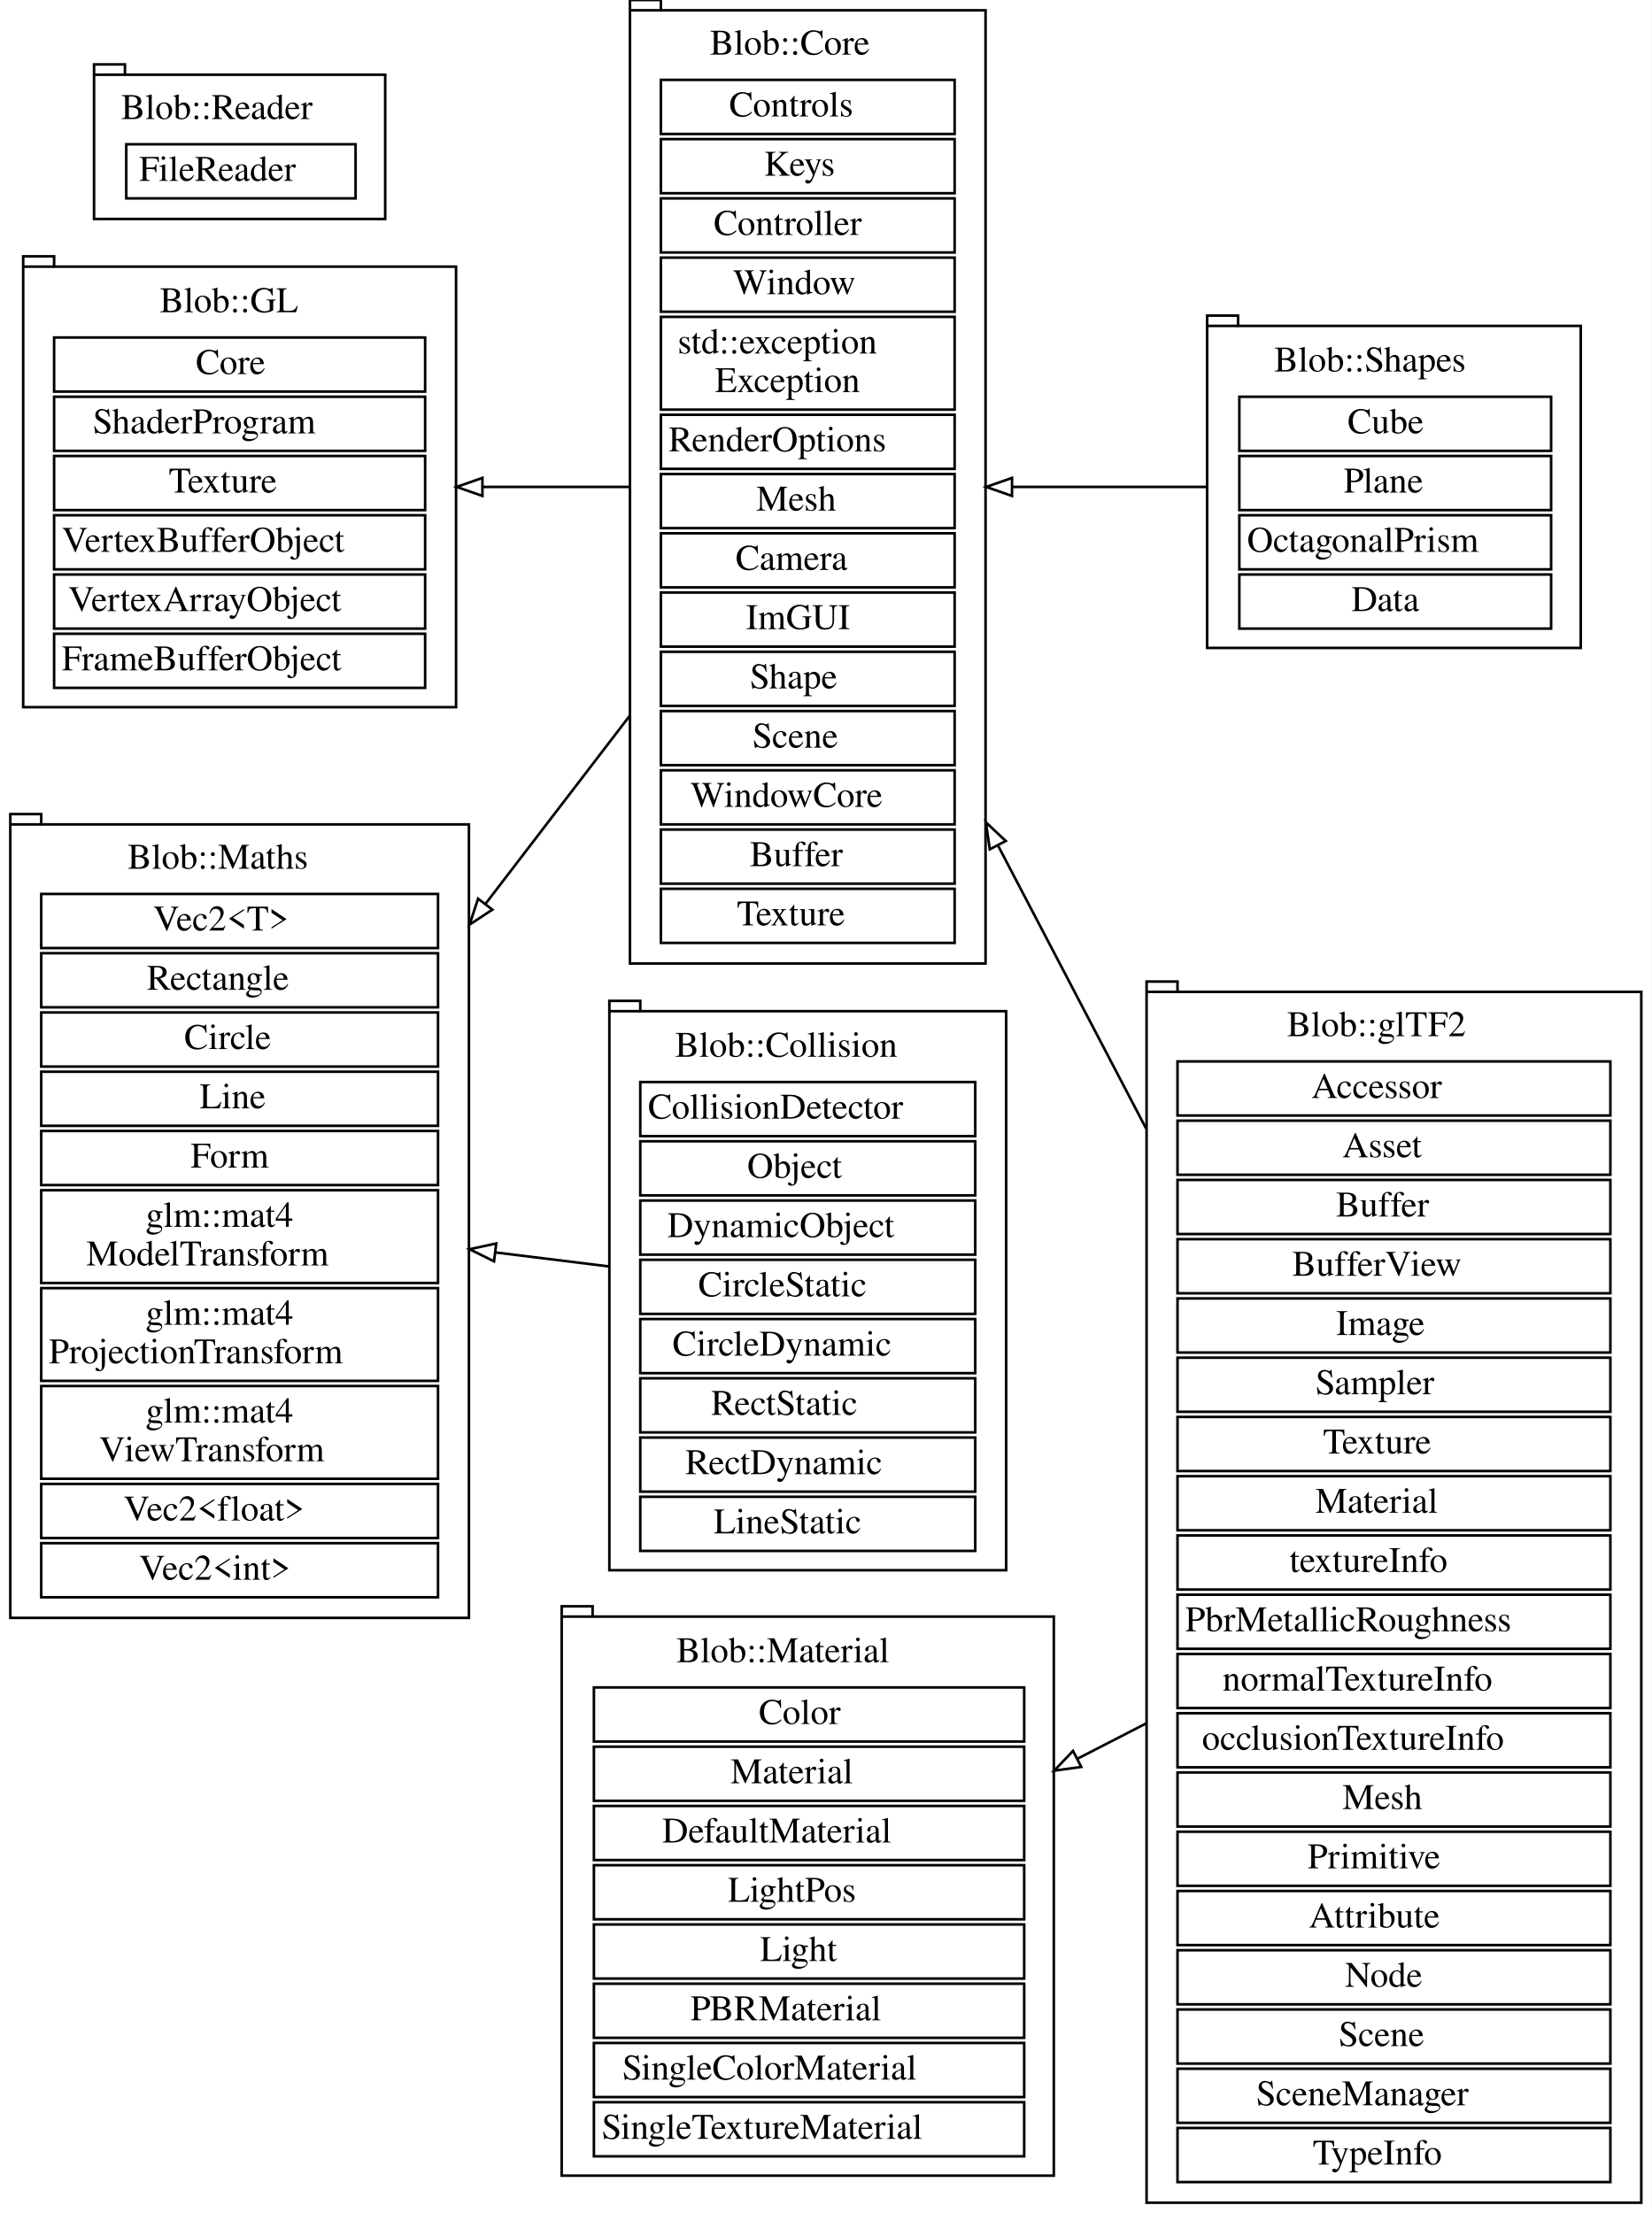
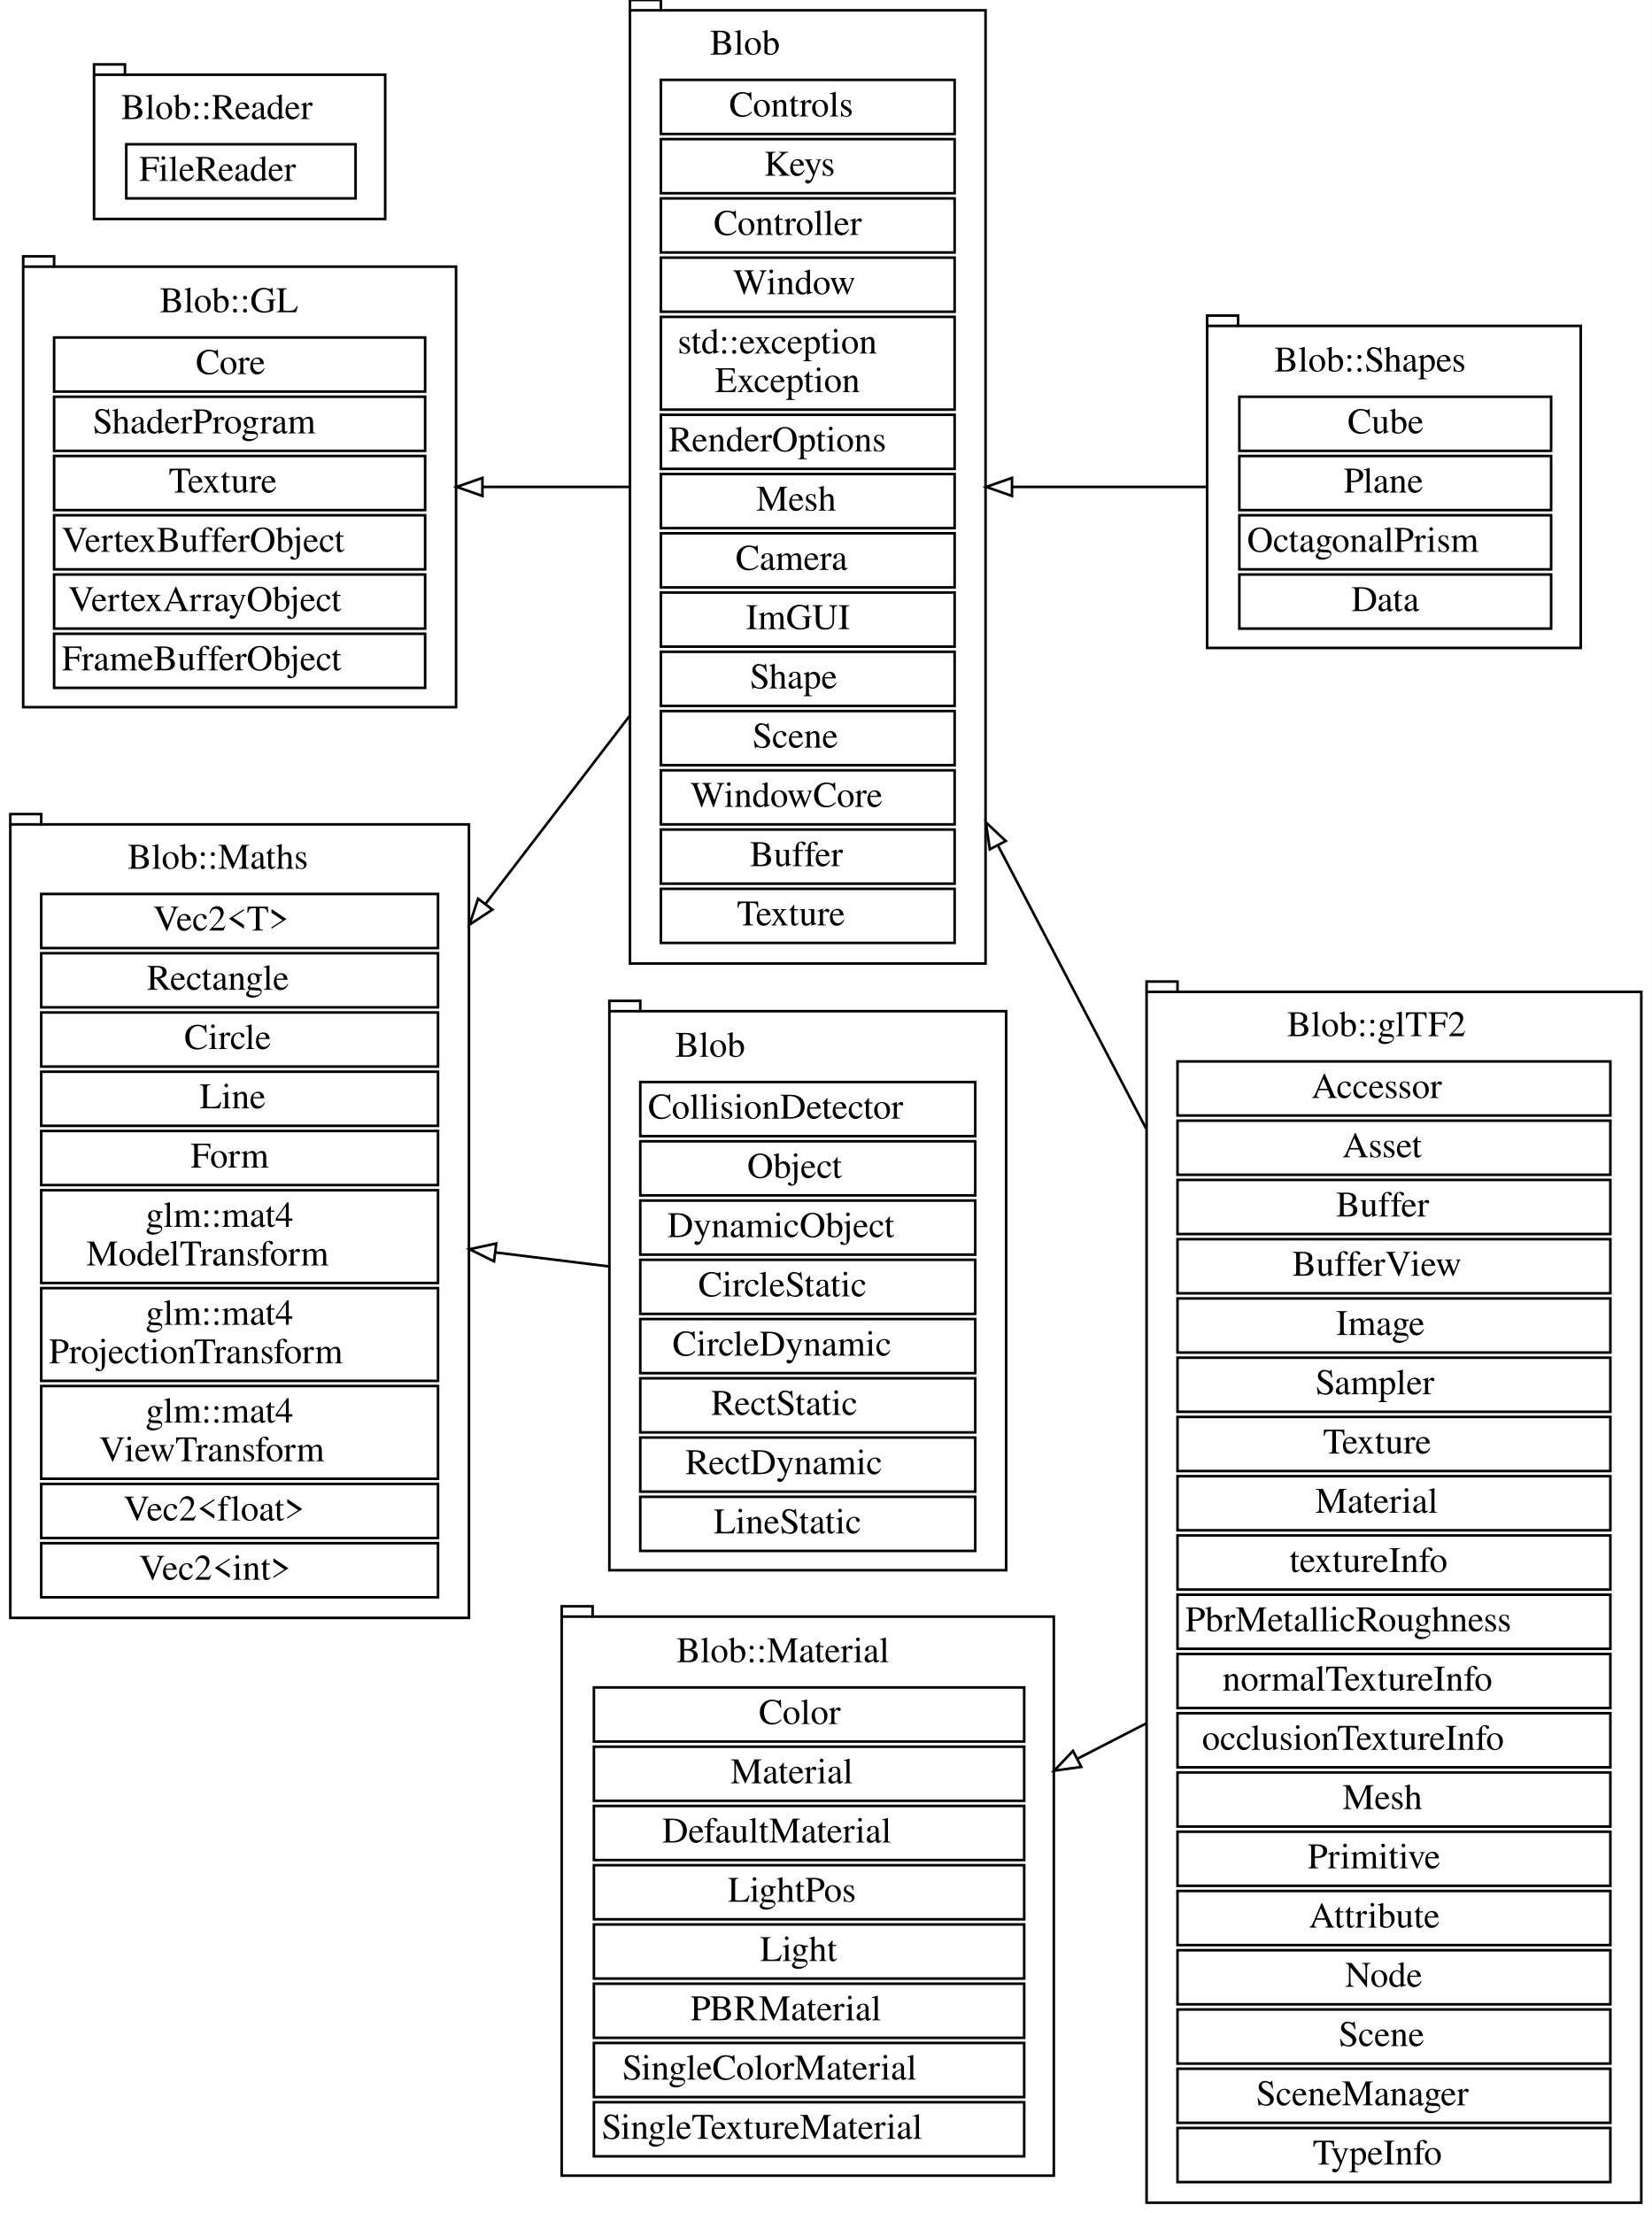
<svg xmlns="http://www.w3.org/2000/svg" width="641pt" height="859pt" viewBox="0.00 0.00 641.00 859.00">
  <g id="graph0" class="graph" transform="scale(1 1) rotate(0) translate(4 855)">
    <polygon fill="white" stroke="transparent" points="-4,4 -4,-855 637,-855 637,4 -4,4" />
    <g id="node1" class="node">
      <polygon fill="none" stroke="black" points="178,-535 12,-535 12,-539 0,-539 0,-227 178,-227 178,-535" />
      <polyline fill="none" stroke="black" points="0,-535 12,-535 " />
      <text text-anchor="start" x="45.5" y="-517.8" font-family="Times,serif" font-size="14.00">Blob::Maths</text>
      <polygon fill="none" stroke="black" points="12,-487 12,-508 166,-508 166,-487 12,-487" />
      <text text-anchor="start" x="55.5" y="-493.8" font-family="Times,serif" font-size="14.00">Vec2&lt;T&gt;</text>
      <polygon fill="none" stroke="black" points="12,-464 12,-485 166,-485 166,-464 12,-464" />
      <text text-anchor="start" x="53" y="-470.8" font-family="Times,serif" font-size="14.00">Rectangle</text>
      <polygon fill="none" stroke="black" points="12,-441 12,-462 166,-462 166,-441 12,-441" />
      <text text-anchor="start" x="67.5" y="-447.8" font-family="Times,serif" font-size="14.00">Circle</text>
      <polygon fill="none" stroke="black" points="12,-418 12,-439 166,-439 166,-418 12,-418" />
      <text text-anchor="start" x="73.5" y="-424.8" font-family="Times,serif" font-size="14.00">Line</text>
      <polygon fill="none" stroke="black" points="12,-395 12,-416 166,-416 166,-395 12,-395" />
      <text text-anchor="start" x="70" y="-401.8" font-family="Times,serif" font-size="14.00">Form</text>
      <polygon fill="none" stroke="black" points="12,-357 12,-393 166,-393 166,-357 12,-357" />
      <text text-anchor="start" x="52.5" y="-378.8" font-family="Times,serif" font-size="14.00">glm::mat4</text>
      <text text-anchor="start" x="29.5" y="-363.8" font-family="Times,serif" font-size="14.00">ModelTransform</text>
      <polygon fill="none" stroke="black" points="12,-319 12,-355 166,-355 166,-319 12,-319" />
      <text text-anchor="start" x="52.5" y="-340.8" font-family="Times,serif" font-size="14.00">glm::mat4</text>
      <text text-anchor="start" x="15" y="-325.8" font-family="Times,serif" font-size="14.00">ProjectionTransform</text>
      <polygon fill="none" stroke="black" points="12,-281 12,-317 166,-317 166,-281 12,-281" />
      <text text-anchor="start" x="52.5" y="-302.8" font-family="Times,serif" font-size="14.00">glm::mat4</text>
      <text text-anchor="start" x="34.5" y="-287.8" font-family="Times,serif" font-size="14.00">ViewTransform</text>
      <polygon fill="none" stroke="black" points="12,-258 12,-279 166,-279 166,-258 12,-258" />
      <text text-anchor="start" x="44" y="-264.8" font-family="Times,serif" font-size="14.00">Vec2&lt;float&gt;</text>
      <polygon fill="none" stroke="black" points="12,-235 12,-256 166,-256 166,-235 12,-235" />
      <text text-anchor="start" x="50" y="-241.8" font-family="Times,serif" font-size="14.00">Vec2&lt;int&gt;</text>
    </g>
    <g id="node2" class="node">
      <polygon fill="none" stroke="black" points="378.5,-851 252.5,-851 252.5,-855 240.5,-855 240.5,-481 378.5,-481 378.5,-851" />
      <polyline fill="none" stroke="black" points="240.5,-851 252.5,-851 " />
-       <text text-anchor="start" x="271.5" y="-833.8" font-family="Times,serif" font-size="14.00">Blob::Core</text>
+       <text text-anchor="start" x="271.5" y="-833.8" font-family="Times,serif" font-size="14.00">Blob</text>
      <polygon fill="none" stroke="black" points="252.5,-803 252.5,-824 366.5,-824 366.5,-803 252.5,-803" />
      <text text-anchor="start" x="279" y="-809.8" font-family="Times,serif" font-size="14.00">Controls</text>
      <polygon fill="none" stroke="black" points="252.5,-780 252.5,-801 366.5,-801 366.5,-780 252.5,-780" />
      <text text-anchor="start" x="292.5" y="-786.8" font-family="Times,serif" font-size="14.00">Keys</text>
      <polygon fill="none" stroke="black" points="252.5,-757 252.5,-778 366.5,-778 366.5,-757 252.5,-757" />
      <text text-anchor="start" x="273" y="-763.8" font-family="Times,serif" font-size="14.00">Controller</text>
      <polygon fill="none" stroke="black" points="252.5,-734 252.5,-755 366.5,-755 366.5,-734 252.5,-734" />
      <text text-anchor="start" x="280.5" y="-740.8" font-family="Times,serif" font-size="14.00">Window</text>
      <polygon fill="none" stroke="black" points="252.5,-696 252.5,-732 366.5,-732 366.5,-696 252.5,-696" />
      <text text-anchor="start" x="259" y="-717.8" font-family="Times,serif" font-size="14.00">std::exception</text>
      <text text-anchor="start" x="273.5" y="-702.8" font-family="Times,serif" font-size="14.00">Exception</text>
      <polygon fill="none" stroke="black" points="252.5,-673 252.5,-694 366.5,-694 366.5,-673 252.5,-673" />
      <text text-anchor="start" x="255.5" y="-679.8" font-family="Times,serif" font-size="14.00">RenderOptions</text>
      <polygon fill="none" stroke="black" points="252.5,-650 252.5,-671 366.5,-671 366.5,-650 252.5,-650" />
      <text text-anchor="start" x="289.5" y="-656.8" font-family="Times,serif" font-size="14.00">Mesh</text>
      <polygon fill="none" stroke="black" points="252.5,-627 252.5,-648 366.5,-648 366.5,-627 252.5,-627" />
      <text text-anchor="start" x="281.5" y="-633.8" font-family="Times,serif" font-size="14.00">Camera</text>
      <polygon fill="none" stroke="black" points="252.5,-604 252.5,-625 366.5,-625 366.5,-604 252.5,-604" />
      <text text-anchor="start" x="285.5" y="-610.8" font-family="Times,serif" font-size="14.00">ImGUI</text>
      <polygon fill="none" stroke="black" points="252.5,-581 252.5,-602 366.5,-602 366.5,-581 252.5,-581" />
      <text text-anchor="start" x="287" y="-587.8" font-family="Times,serif" font-size="14.00">Shape</text>
      <polygon fill="none" stroke="black" points="252.5,-558 252.5,-579 366.5,-579 366.5,-558 252.5,-558" />
      <text text-anchor="start" x="288" y="-564.8" font-family="Times,serif" font-size="14.00">Scene</text>
      <polygon fill="none" stroke="black" points="252.5,-535 252.5,-556 366.5,-556 366.5,-535 252.5,-535" />
      <text text-anchor="start" x="264" y="-541.8" font-family="Times,serif" font-size="14.00">WindowCore</text>
      <polygon fill="none" stroke="black" points="252.5,-512 252.5,-533 366.5,-533 366.5,-512 252.5,-512" />
      <text text-anchor="start" x="287" y="-518.8" font-family="Times,serif" font-size="14.00">Buffer</text>
      <polygon fill="none" stroke="black" points="252.5,-489 252.5,-510 366.5,-510 366.5,-489 252.5,-489" />
      <text text-anchor="start" x="282" y="-495.8" font-family="Times,serif" font-size="14.00">Texture</text>
    </g>
    <g id="edge1" class="edge">
      <path fill="none" stroke="black" d="M184.34,-504.05C203.2,-528.66 222.67,-554.04 240.43,-577.21" />
      <polygon fill="none" stroke="black" points="187.1,-501.91 178.24,-496.1 181.55,-506.16 187.1,-501.91" />
    </g>
    <g id="node3" class="node">
      <polygon fill="none" stroke="black" points="386.5,-462.5 244.5,-462.5 244.5,-466.5 232.5,-466.5 232.5,-245.5 386.5,-245.5 386.5,-462.5" />
      <polyline fill="none" stroke="black" points="232.5,-462.5 244.5,-462.5 " />
-       <text text-anchor="start" x="258" y="-444.8" font-family="Times,serif" font-size="14.00">Blob::Collision</text>
+       <text text-anchor="start" x="258" y="-444.8" font-family="Times,serif" font-size="14.00">Blob</text>
      <polygon fill="none" stroke="black" points="244.5,-414 244.5,-435 374.5,-435 374.5,-414 244.5,-414" />
      <text text-anchor="start" x="247.5" y="-420.8" font-family="Times,serif" font-size="14.00">CollisionDetector</text>
      <polygon fill="none" stroke="black" points="244.5,-391 244.5,-412 374.5,-412 374.5,-391 244.5,-391" />
      <text text-anchor="start" x="286" y="-397.8" font-family="Times,serif" font-size="14.00">Object</text>
      <polygon fill="none" stroke="black" points="244.5,-368 244.5,-389 374.5,-389 374.5,-368 244.5,-368" />
      <text text-anchor="start" x="255" y="-374.8" font-family="Times,serif" font-size="14.00">DynamicObject</text>
      <polygon fill="none" stroke="black" points="244.5,-345 244.5,-366 374.5,-366 374.5,-345 244.5,-345" />
      <text text-anchor="start" x="267" y="-351.8" font-family="Times,serif" font-size="14.00">CircleStatic</text>
      <polygon fill="none" stroke="black" points="244.5,-322 244.5,-343 374.5,-343 374.5,-322 244.5,-322" />
      <text text-anchor="start" x="257" y="-328.8" font-family="Times,serif" font-size="14.00">CircleDynamic</text>
      <polygon fill="none" stroke="black" points="244.5,-299 244.5,-320 374.5,-320 374.5,-299 244.5,-299" />
      <text text-anchor="start" x="272" y="-305.8" font-family="Times,serif" font-size="14.00">RectStatic</text>
      <polygon fill="none" stroke="black" points="244.5,-276 244.5,-297 374.5,-297 374.5,-276 244.5,-276" />
      <text text-anchor="start" x="262" y="-282.8" font-family="Times,serif" font-size="14.00">RectDynamic</text>
      <polygon fill="none" stroke="black" points="244.5,-253 244.5,-274 374.5,-274 374.5,-253 244.5,-253" />
      <text text-anchor="start" x="273" y="-259.8" font-family="Times,serif" font-size="14.00">LineStatic</text>
    </g>
    <g id="edge2" class="edge">
      <path fill="none" stroke="black" d="M188.37,-368.84C203.08,-367.03 218.06,-365.18 232.22,-363.43" />
      <polygon fill="none" stroke="black" points="187.74,-365.4 178.24,-370.1 188.6,-372.34 187.74,-365.4" />
    </g>
    <g id="node4" class="node">
      <polygon fill="none" stroke="black" points="609.5,-728.5 476.5,-728.5 476.5,-732.5 464.5,-732.5 464.5,-603.5 609.5,-603.5 609.5,-728.5" />
      <polyline fill="none" stroke="black" points="464.5,-728.5 476.5,-728.5 " />
      <text text-anchor="start" x="490.5" y="-710.8" font-family="Times,serif" font-size="14.00">Blob::Shapes</text>
      <polygon fill="none" stroke="black" points="477,-680 477,-701 598,-701 598,-680 477,-680" />
      <text text-anchor="start" x="519" y="-686.8" font-family="Times,serif" font-size="14.00">Cube</text>
      <polygon fill="none" stroke="black" points="477,-657 477,-678 598,-678 598,-657 477,-657" />
      <text text-anchor="start" x="517.5" y="-663.8" font-family="Times,serif" font-size="14.00">Plane</text>
      <polygon fill="none" stroke="black" points="477,-634 477,-655 598,-655 598,-634 477,-634" />
      <text text-anchor="start" x="480" y="-640.8" font-family="Times,serif" font-size="14.00">OctagonalPrism</text>
      <polygon fill="none" stroke="black" points="477,-611 477,-632 598,-632 598,-611 477,-611" />
      <text text-anchor="start" x="520.5" y="-617.8" font-family="Times,serif" font-size="14.00">Data</text>
    </g>
    <g id="edge3" class="edge">
      <path fill="none" stroke="black" d="M388.78,-666C413.36,-666 440.35,-666 464.44,-666" />
      <polygon fill="none" stroke="black" points="388.77,-662.5 378.77,-666 388.77,-669.5 388.77,-662.5" />
    </g>
    <g id="node5" class="node">
      <polygon fill="none" stroke="black" points="633,-470 453,-470 453,-474 441,-474 441,0 633,0 633,-470" />
      <polyline fill="none" stroke="black" points="441,-470 453,-470 " />
      <text text-anchor="start" x="495.5" y="-452.8" font-family="Times,serif" font-size="14.00">Blob::glTF2</text>
      <polygon fill="none" stroke="black" points="453,-422 453,-443 621,-443 621,-422 453,-422" />
      <text text-anchor="start" x="505" y="-428.8" font-family="Times,serif" font-size="14.00">Accessor</text>
      <polygon fill="none" stroke="black" points="453,-399 453,-420 621,-420 621,-399 453,-399" />
      <text text-anchor="start" x="517" y="-405.8" font-family="Times,serif" font-size="14.00">Asset</text>
      <polygon fill="none" stroke="black" points="453,-376 453,-397 621,-397 621,-376 453,-376" />
      <text text-anchor="start" x="514.5" y="-382.8" font-family="Times,serif" font-size="14.00">Buffer</text>
      <polygon fill="none" stroke="black" points="453,-353 453,-374 621,-374 621,-353 453,-353" />
      <text text-anchor="start" x="497.5" y="-359.8" font-family="Times,serif" font-size="14.00">BufferView</text>
      <polygon fill="none" stroke="black" points="453,-330 453,-351 621,-351 621,-330 453,-330" />
      <text text-anchor="start" x="514.5" y="-336.8" font-family="Times,serif" font-size="14.00">Image</text>
      <polygon fill="none" stroke="black" points="453,-307 453,-328 621,-328 621,-307 453,-307" />
      <text text-anchor="start" x="506.5" y="-313.8" font-family="Times,serif" font-size="14.00">Sampler</text>
      <polygon fill="none" stroke="black" points="453,-284 453,-305 621,-305 621,-284 453,-284" />
      <text text-anchor="start" x="509.5" y="-290.8" font-family="Times,serif" font-size="14.00">Texture</text>
      <polygon fill="none" stroke="black" points="453,-261 453,-282 621,-282 621,-261 453,-261" />
      <text text-anchor="start" x="506.5" y="-267.8" font-family="Times,serif" font-size="14.00">Material</text>
      <polygon fill="none" stroke="black" points="453,-238 453,-259 621,-259 621,-238 453,-238" />
      <text text-anchor="start" x="496.5" y="-244.8" font-family="Times,serif" font-size="14.00">textureInfo</text>
      <polygon fill="none" stroke="black" points="453,-215 453,-236 621,-236 621,-215 453,-215" />
      <text text-anchor="start" x="456" y="-221.8" font-family="Times,serif" font-size="14.00">PbrMetallicRoughness</text>
      <polygon fill="none" stroke="black" points="453,-192 453,-213 621,-213 621,-192 453,-192" />
      <text text-anchor="start" x="470.5" y="-198.8" font-family="Times,serif" font-size="14.00">normalTextureInfo</text>
      <polygon fill="none" stroke="black" points="453,-169 453,-190 621,-190 621,-169 453,-169" />
      <text text-anchor="start" x="462.5" y="-175.8" font-family="Times,serif" font-size="14.00">occlusionTextureInfo</text>
      <polygon fill="none" stroke="black" points="453,-146 453,-167 621,-167 621,-146 453,-146" />
      <text text-anchor="start" x="517" y="-152.8" font-family="Times,serif" font-size="14.00">Mesh</text>
      <polygon fill="none" stroke="black" points="453,-123 453,-144 621,-144 621,-123 453,-123" />
      <text text-anchor="start" x="503.5" y="-129.8" font-family="Times,serif" font-size="14.00">Primitive</text>
      <polygon fill="none" stroke="black" points="453,-100 453,-121 621,-121 621,-100 453,-100" />
      <text text-anchor="start" x="504" y="-106.8" font-family="Times,serif" font-size="14.00">Attribute</text>
      <polygon fill="none" stroke="black" points="453,-77 453,-98 621,-98 621,-77 453,-77" />
      <text text-anchor="start" x="518" y="-83.8" font-family="Times,serif" font-size="14.00">Node</text>
      <polygon fill="none" stroke="black" points="453,-54 453,-75 621,-75 621,-54 453,-54" />
      <text text-anchor="start" x="515.5" y="-60.8" font-family="Times,serif" font-size="14.00">Scene</text>
      <polygon fill="none" stroke="black" points="453,-31 453,-52 621,-52 621,-31 453,-31" />
      <text text-anchor="start" x="483.5" y="-37.8" font-family="Times,serif" font-size="14.00">SceneManager</text>
      <polygon fill="none" stroke="black" points="453,-8 453,-29 621,-29 621,-8 453,-8" />
      <text text-anchor="start" x="505.5" y="-14.8" font-family="Times,serif" font-size="14.00">TypeInfo</text>
    </g>
    <g id="edge4" class="edge">
      <path fill="none" stroke="black" d="M383.48,-526.52C401.75,-491.59 421.63,-453.6 440.81,-416.94" />
      <polygon fill="none" stroke="black" points="380.15,-525.33 378.62,-535.81 386.35,-528.57 380.15,-525.33" />
    </g>
    <g id="node6" class="node">
      <polygon fill="none" stroke="black" points="173,-751.5 17,-751.5 17,-755.5 5,-755.5 5,-580.5 173,-580.5 173,-751.5" />
      <polyline fill="none" stroke="black" points="5,-751.5 17,-751.5 " />
      <text text-anchor="start" x="58" y="-733.8" font-family="Times,serif" font-size="14.00">Blob::GL</text>
      <polygon fill="none" stroke="black" points="17,-703 17,-724 161,-724 161,-703 17,-703" />
      <text text-anchor="start" x="72" y="-709.8" font-family="Times,serif" font-size="14.00">Core</text>
      <polygon fill="none" stroke="black" points="17,-680 17,-701 161,-701 161,-680 17,-680" />
      <text text-anchor="start" x="32" y="-686.8" font-family="Times,serif" font-size="14.00">ShaderProgram</text>
      <polygon fill="none" stroke="black" points="17,-657 17,-678 161,-678 161,-657 17,-657" />
      <text text-anchor="start" x="61.5" y="-663.8" font-family="Times,serif" font-size="14.00">Texture</text>
      <polygon fill="none" stroke="black" points="17,-634 17,-655 161,-655 161,-634 17,-634" />
      <text text-anchor="start" x="20" y="-640.8" font-family="Times,serif" font-size="14.00">VertexBufferObject</text>
      <polygon fill="none" stroke="black" points="17,-611 17,-632 161,-632 161,-611 17,-611" />
      <text text-anchor="start" x="22.5" y="-617.8" font-family="Times,serif" font-size="14.00">VertexArrayObject</text>
      <polygon fill="none" stroke="black" points="17,-588 17,-609 161,-609 161,-588 17,-588" />
      <text text-anchor="start" x="20" y="-594.8" font-family="Times,serif" font-size="14.00">FrameBufferObject</text>
    </g>
    <g id="edge5" class="edge">
      <path fill="none" stroke="black" d="M183.46,-666C202.59,-666 222.37,-666 240.4,-666" />
      <polygon fill="none" stroke="black" points="183.23,-662.5 173.23,-666 183.23,-669.5 183.23,-662.5" />
    </g>
    <g id="node7" class="node">
      <polygon fill="none" stroke="black" points="405,-227.5 226,-227.5 226,-231.5 214,-231.5 214,-10.5 405,-10.5 405,-227.5" />
      <polyline fill="none" stroke="black" points="214,-227.5 226,-227.5 " />
      <text text-anchor="start" x="258.5" y="-209.8" font-family="Times,serif" font-size="14.00">Blob::Material</text>
      <polygon fill="none" stroke="black" points="226.5,-179 226.5,-200 393.5,-200 393.5,-179 226.5,-179" />
      <text text-anchor="start" x="290.5" y="-185.8" font-family="Times,serif" font-size="14.00">Color</text>
      <polygon fill="none" stroke="black" points="226.5,-156 226.5,-177 393.5,-177 393.5,-156 226.5,-156" />
      <text text-anchor="start" x="279.5" y="-162.8" font-family="Times,serif" font-size="14.00">Material</text>
      <polygon fill="none" stroke="black" points="226.5,-133 226.5,-154 393.5,-154 393.5,-133 226.5,-133" />
      <text text-anchor="start" x="253" y="-139.8" font-family="Times,serif" font-size="14.00">DefaultMaterial</text>
      <polygon fill="none" stroke="black" points="226.5,-110 226.5,-131 393.5,-131 393.5,-110 226.5,-110" />
      <text text-anchor="start" x="278.5" y="-116.8" font-family="Times,serif" font-size="14.00">LightPos</text>
      <polygon fill="none" stroke="black" points="226.5,-87 226.5,-108 393.5,-108 393.5,-87 226.5,-87" />
      <text text-anchor="start" x="291" y="-93.8" font-family="Times,serif" font-size="14.00">Light</text>
      <polygon fill="none" stroke="black" points="226.5,-64 226.5,-85 393.5,-85 393.5,-64 226.5,-64" />
      <text text-anchor="start" x="264" y="-70.8" font-family="Times,serif" font-size="14.00">PBRMaterial</text>
      <polygon fill="none" stroke="black" points="226.5,-41 226.5,-62 393.5,-62 393.5,-41 226.5,-41" />
      <text text-anchor="start" x="237.5" y="-47.8" font-family="Times,serif" font-size="14.00">SingleColorMaterial</text>
      <polygon fill="none" stroke="black" points="226.5,-18 226.5,-39 393.5,-39 393.5,-18 226.5,-18" />
      <text text-anchor="start" x="229.5" y="-24.8" font-family="Times,serif" font-size="14.00">SingleTextureMaterial</text>
    </g>
    <g id="edge6" class="edge">
      <path fill="none" stroke="black" d="M414.05,-172.27C422.99,-176.87 432,-181.5 440.87,-186.06" />
      <polygon fill="none" stroke="black" points="415.65,-169.15 405.15,-167.69 412.44,-175.38 415.65,-169.15" />
    </g>
    <g id="node8" class="node">
      <polygon fill="none" stroke="black" points="145.5,-826 44.5,-826 44.5,-830 32.5,-830 32.5,-770 145.5,-770 145.5,-826" />
      <polyline fill="none" stroke="black" points="32.5,-826 44.5,-826 " />
      <text text-anchor="start" x="43" y="-808.8" font-family="Times,serif" font-size="14.00">Blob::Reader</text>
      <polygon fill="none" stroke="black" points="45,-778 45,-799 134,-799 134,-778 45,-778" />
      <text text-anchor="start" x="50" y="-784.8" font-family="Times,serif" font-size="14.00">FileReader</text>
    </g>
  </g>
</svg>
